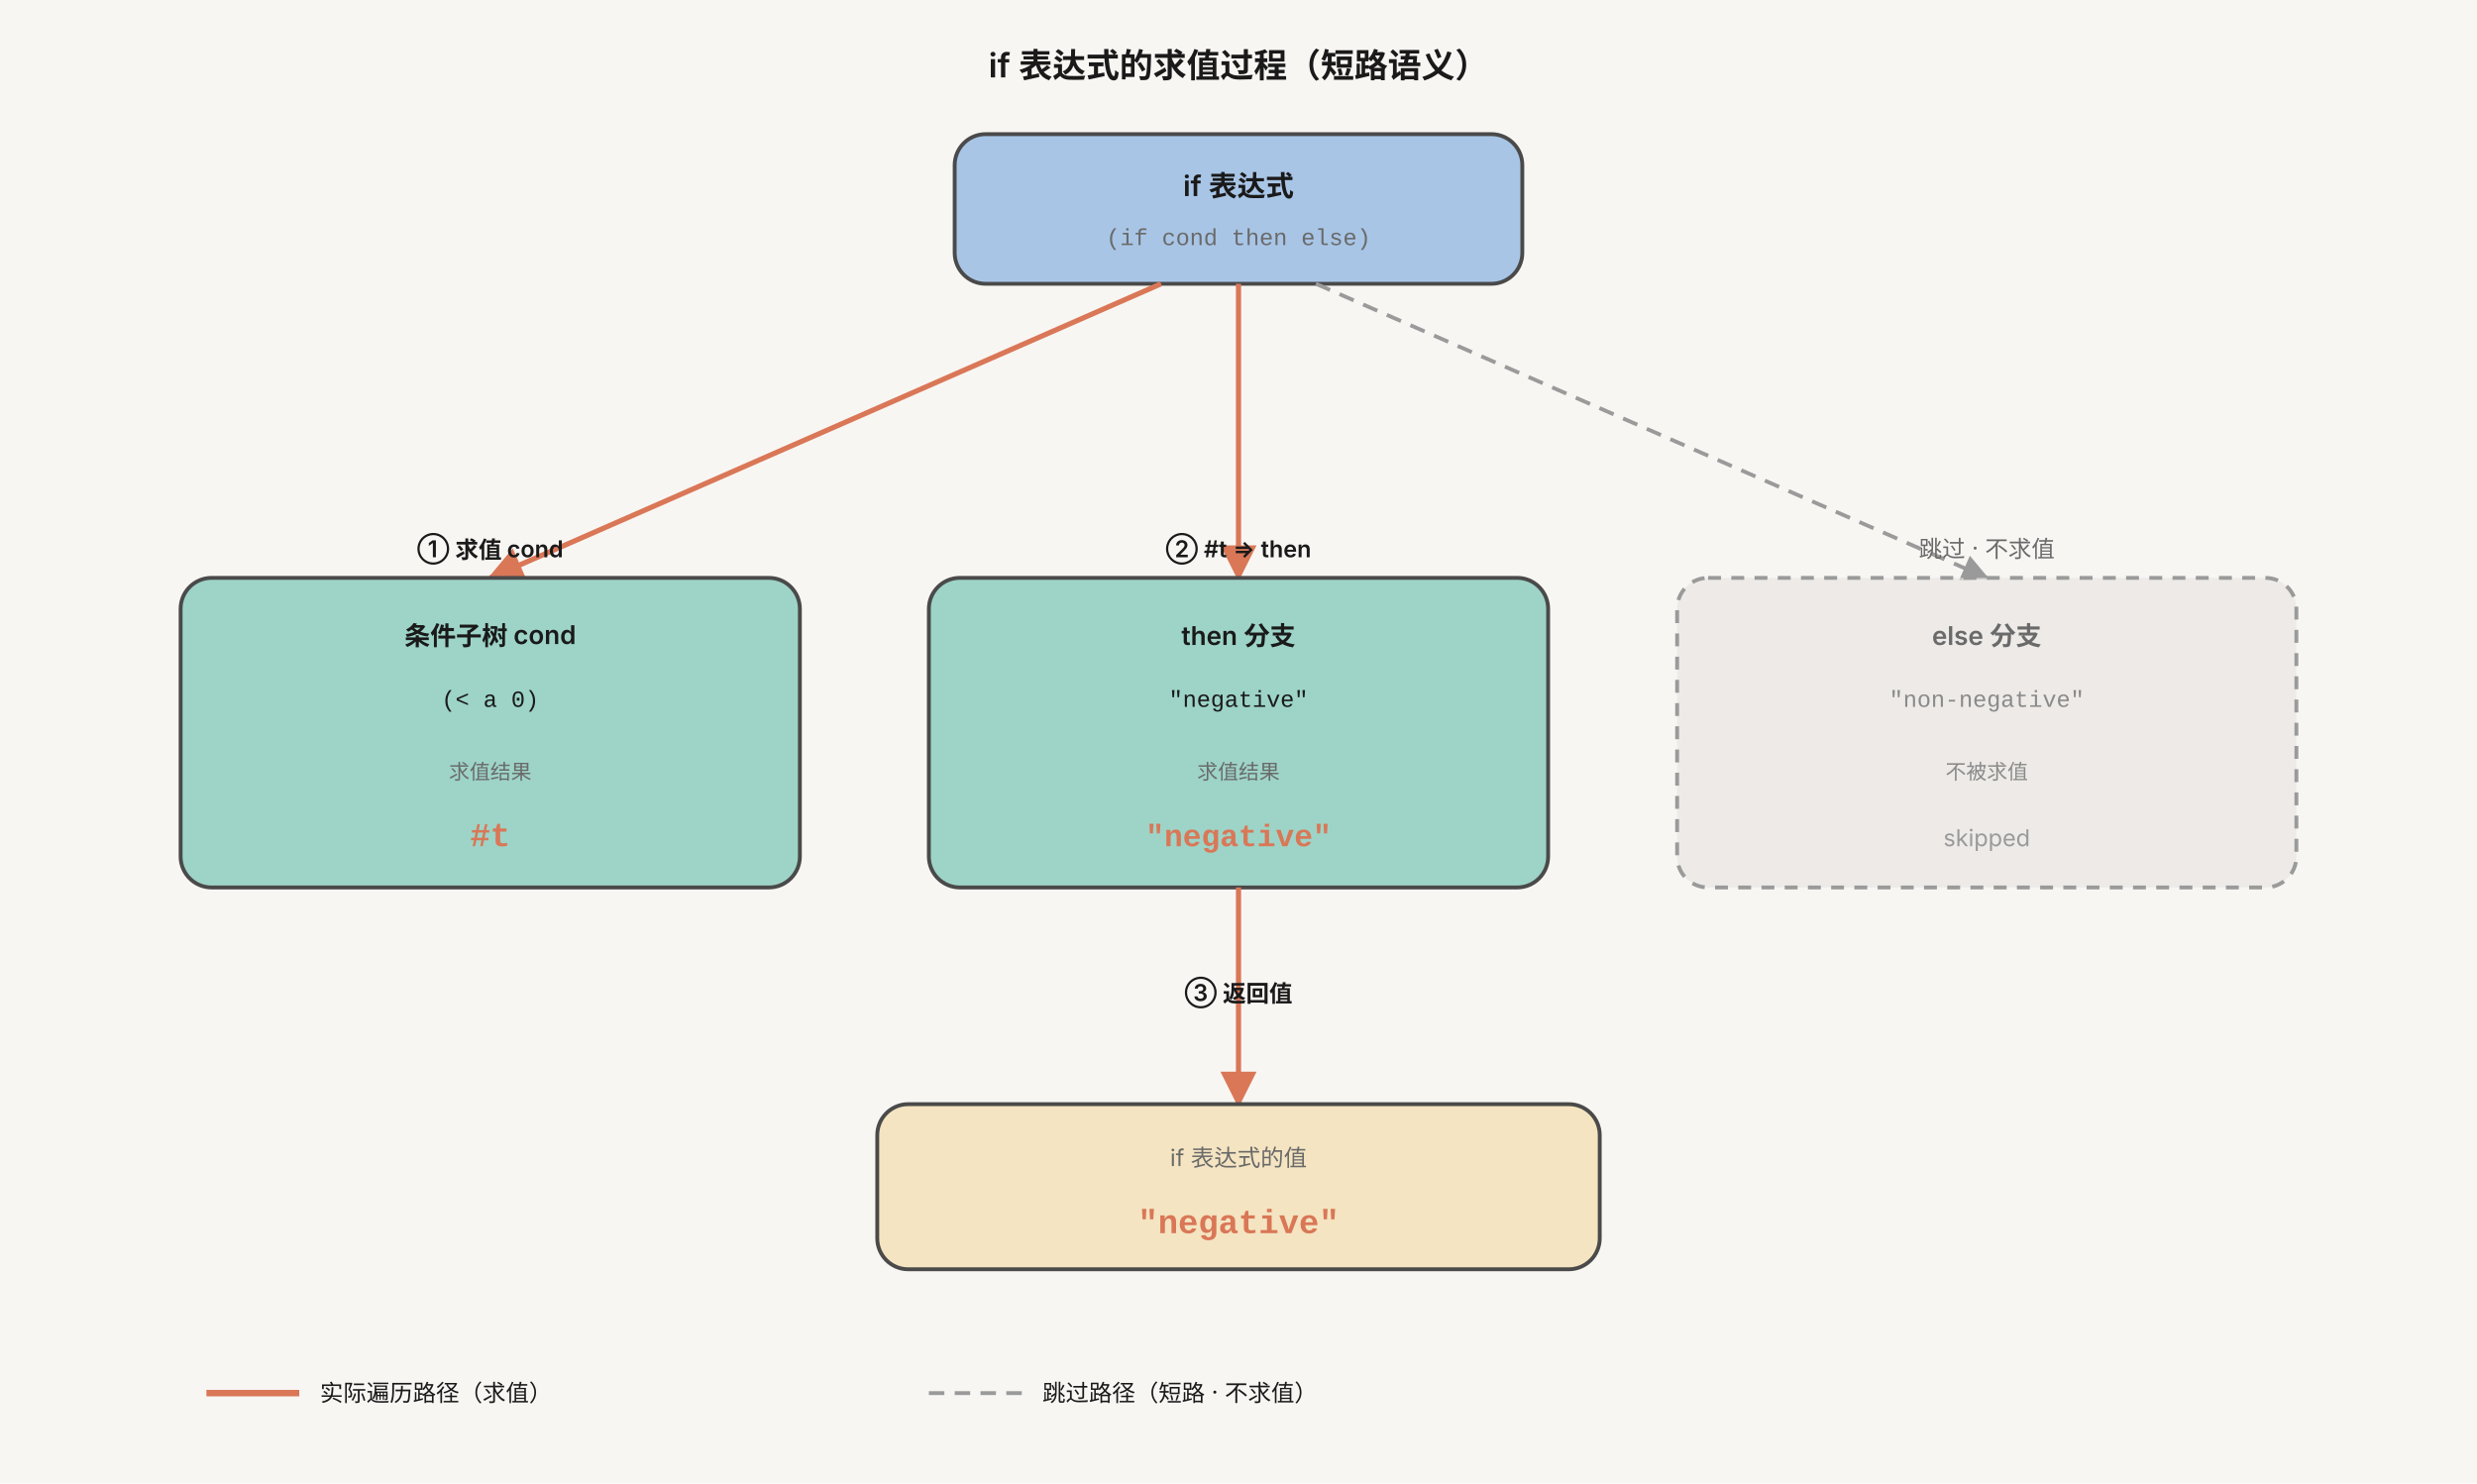
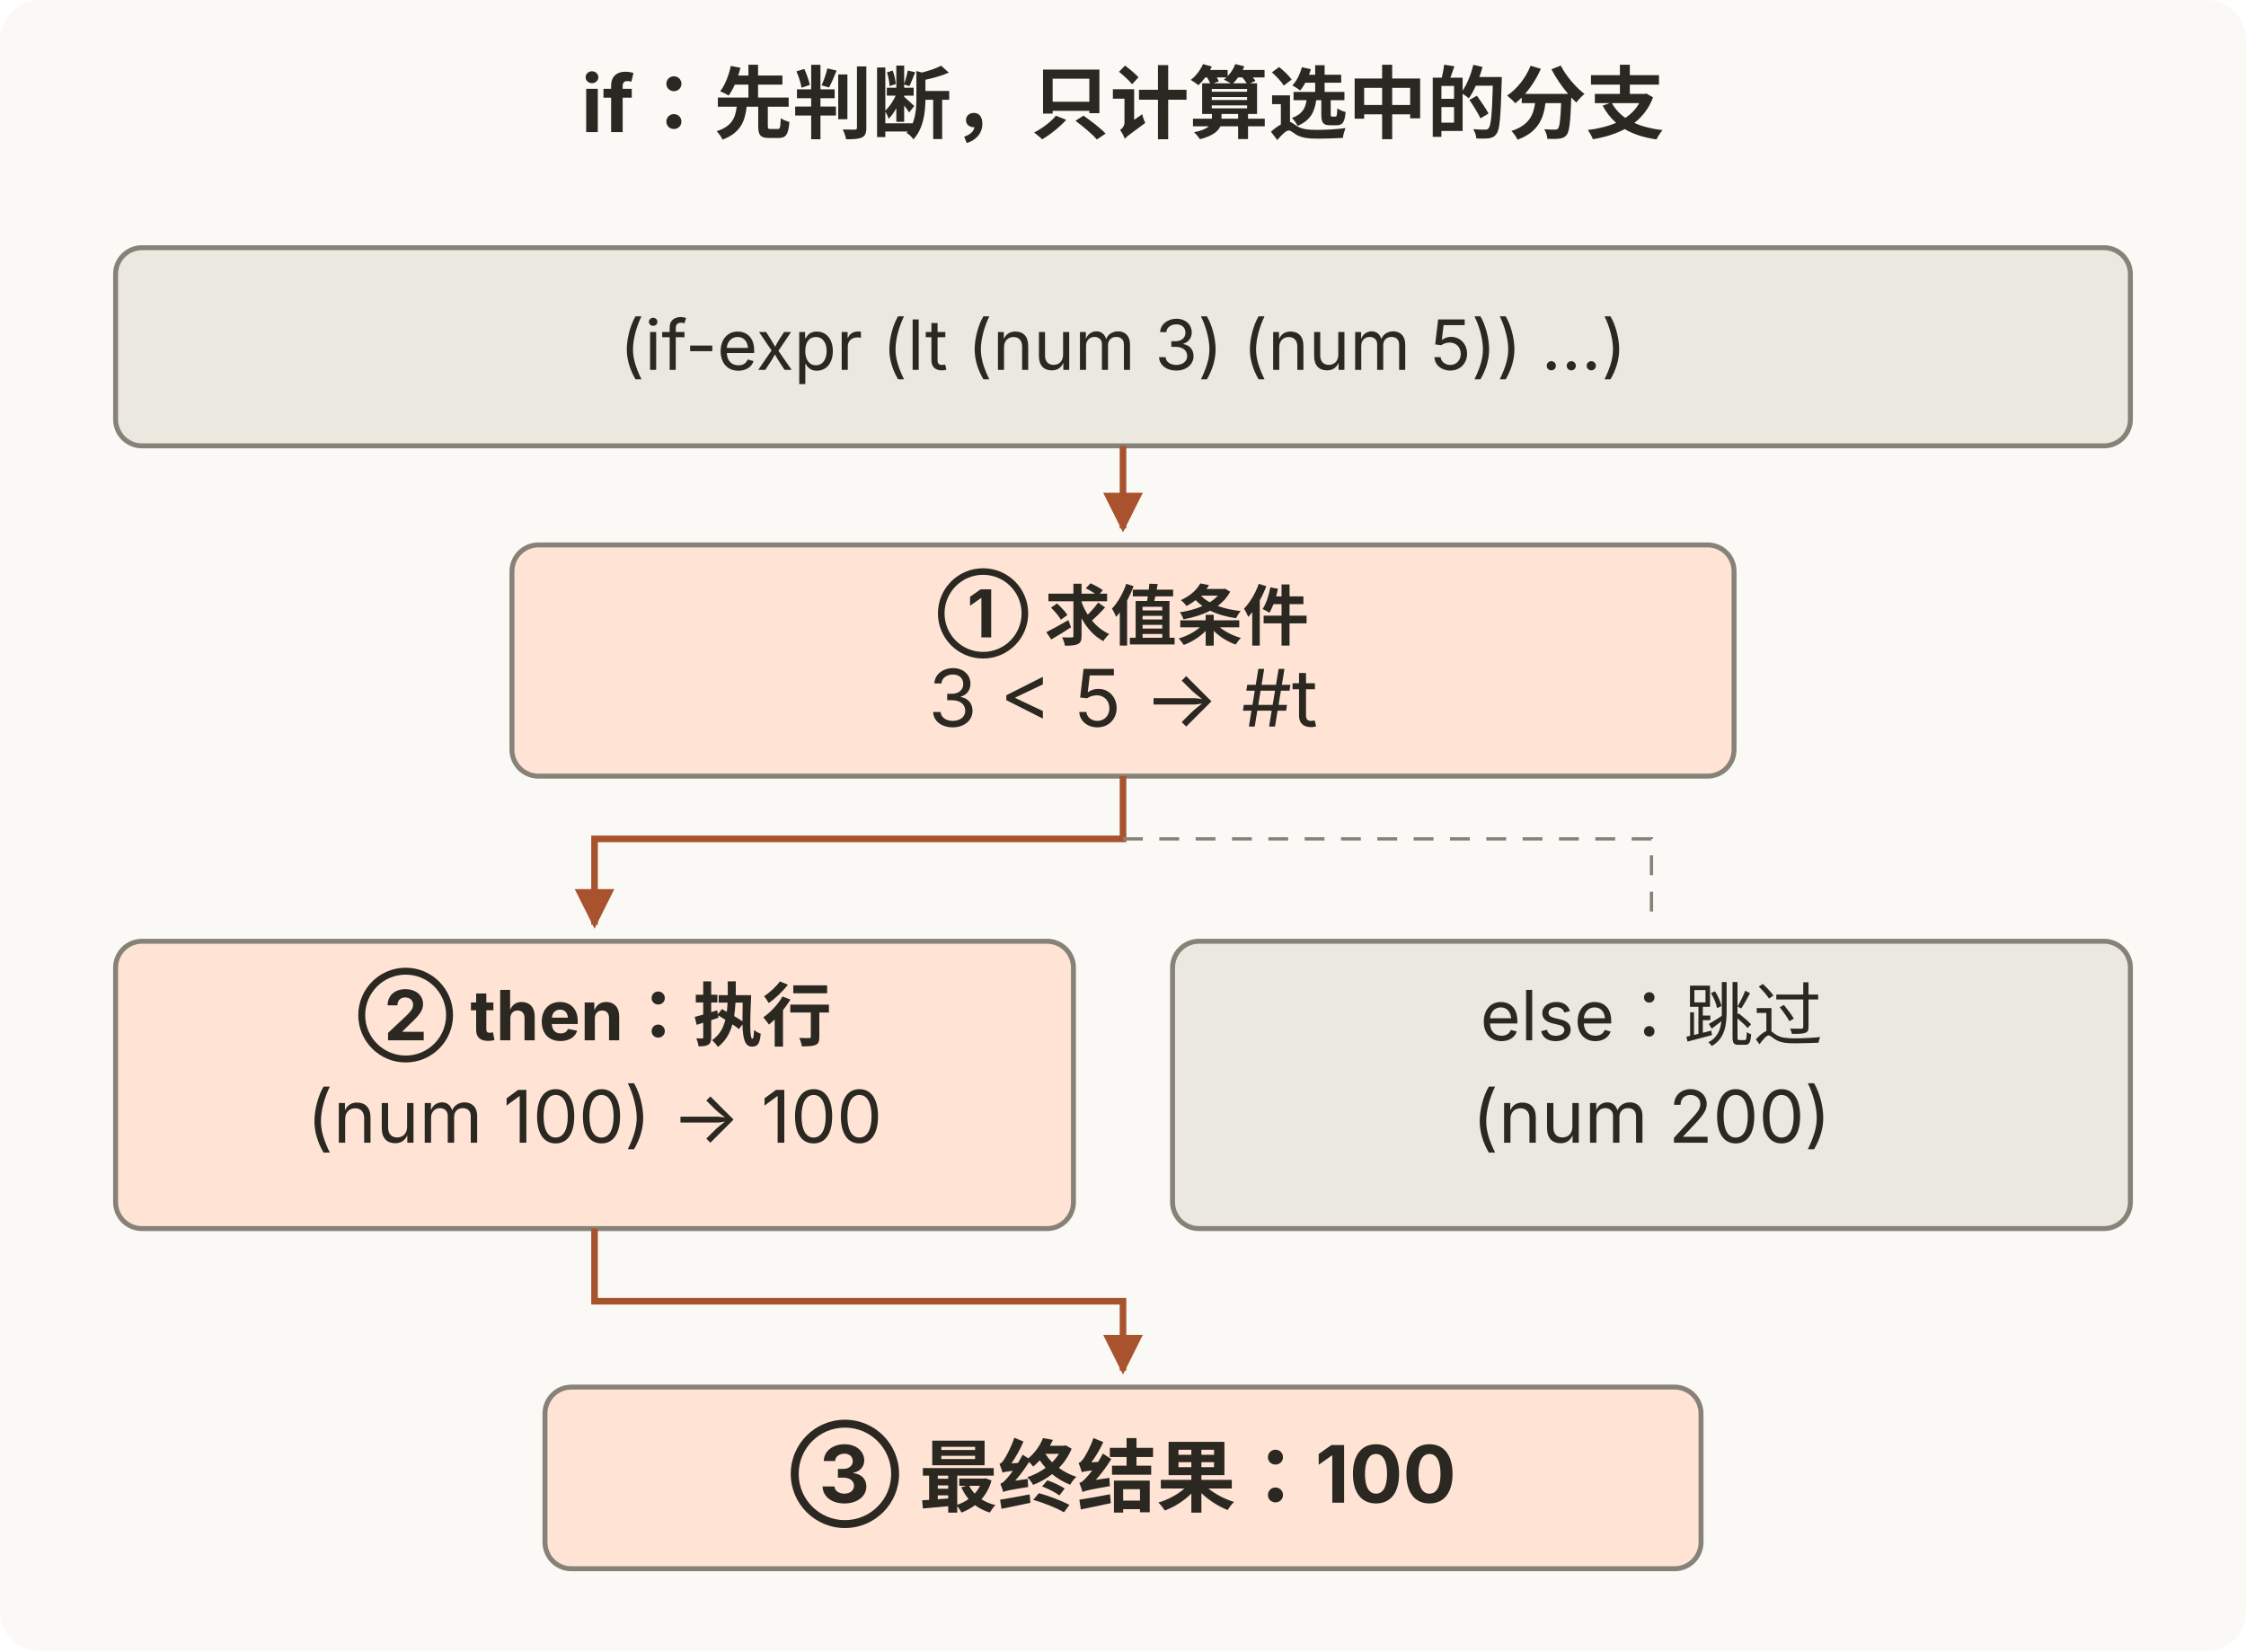
- <svg xmlns="http://www.w3.org/2000/svg" viewBox="0 0 960 575" font-family="'PingFang SC', 'Microsoft YaHei', -apple-system, BlinkMacSystemFont, 'Segoe UI', sans-serif">
+ <svg xmlns="http://www.w3.org/2000/svg" viewBox="0 0 680 500" role="img" aria-labelledby="t d">
  <defs>
-     <marker id="arrow-on" viewBox="0 0 10 10" refX="9" refY="5" markerWidth="7" markerHeight="7" orient="auto-start-reverse">
-       <path d="M0,0 L10,5 L0,10 z" fill="#d97757" />
-     </marker>
-     <marker id="arrow-off" viewBox="0 0 10 10" refX="9" refY="5" markerWidth="7" markerHeight="7" orient="auto-start-reverse">
-       <path d="M0,0 L10,5 L0,10 z" fill="#9a9a9a" />
+     <marker id="a" viewBox="0 0 10 10" refX="9" refY="5" markerWidth="6" markerHeight="6" orient="auto">
+       <path d="M0 0L10 5L0 10Z" fill="#A8532D" />
    </marker>
  </defs>
-   <rect x="0" y="0" width="960" height="575" fill="#f8f6f3" />
-   <text x="480" y="30" text-anchor="middle" font-size="13" font-weight="600" fill="#1a1a1a">if 表达式的求值过程（短路语义）</text>
-   <rect x="370" y="52" width="220" height="58" rx="12" fill="#a8c5e6" stroke="#4a4a4a" stroke-width="1.5" />
-   <text x="480" y="76" text-anchor="middle" font-size="11" font-weight="600" fill="#1a1a1a">if 表达式</text>
-   <text x="480" y="95" text-anchor="middle" font-size="9" fill="#6a6a6a" font-family="'JetBrains Mono','Consolas','Courier New',monospace">(if cond then else)</text>
-   <line x1="450" y1="110" x2="190" y2="224" stroke="#d97757" stroke-width="2" marker-end="url(#arrow-on)" />
-   <line x1="480" y1="110" x2="480" y2="224" stroke="#d97757" stroke-width="2" marker-end="url(#arrow-on)" />
-   <line x1="510" y1="110" x2="770" y2="224" stroke="#9a9a9a" stroke-width="1.5" stroke-dasharray="6,4" marker-end="url(#arrow-off)" />
-   <text x="190" y="216" text-anchor="middle" font-size="9" font-weight="600" fill="#1a1a1a">① 求值 cond</text>
-   <text x="480" y="216" text-anchor="middle" font-size="9" font-weight="600" fill="#1a1a1a">② #t ⇒ then</text>
-   <text x="770" y="216" text-anchor="middle" font-size="9" fill="#6a6a6a">跳过 · 不求值</text>
-   <rect x="70" y="224" width="240" height="120" rx="12" fill="#9dd4c7" stroke="#4a4a4a" stroke-width="1.5" />
-   <text x="190" y="250" text-anchor="middle" font-size="10" font-weight="600" fill="#1a1a1a">条件子树 cond</text>
-   <text x="190" y="274" text-anchor="middle" font-size="9" fill="#1a1a1a" font-family="'JetBrains Mono','Consolas','Courier New',monospace">(&lt; a 0)</text>
-   <text x="190" y="302" text-anchor="middle" font-size="8" fill="#6a6a6a">求值结果</text>
-   <text x="190" y="328" text-anchor="middle" font-size="13" font-weight="600" fill="#d97757" font-family="'JetBrains Mono','Consolas','Courier New',monospace">#t</text>
-   <rect x="360" y="224" width="240" height="120" rx="12" fill="#9dd4c7" stroke="#4a4a4a" stroke-width="1.5" />
-   <text x="480" y="250" text-anchor="middle" font-size="10" font-weight="600" fill="#1a1a1a">then 分支</text>
-   <text x="480" y="274" text-anchor="middle" font-size="9" fill="#1a1a1a" font-family="'JetBrains Mono','Consolas','Courier New',monospace">"negative"</text>
-   <text x="480" y="302" text-anchor="middle" font-size="8" fill="#6a6a6a">求值结果</text>
-   <text x="480" y="328" text-anchor="middle" font-size="12" font-weight="600" fill="#d97757" font-family="'JetBrains Mono','Consolas','Courier New',monospace">"negative"</text>
-   <rect x="650" y="224" width="240" height="120" rx="12" fill="#e8e6e3" fill-opacity="0.7" stroke="#9a9a9a" stroke-width="1.5" stroke-dasharray="5,4" />
-   <text x="770" y="250" text-anchor="middle" font-size="10" font-weight="600" fill="#6a6a6a">else 分支</text>
-   <text x="770" y="274" text-anchor="middle" font-size="9" fill="#8a8a8a" font-family="'JetBrains Mono','Consolas','Courier New',monospace">"non-negative"</text>
-   <text x="770" y="302" text-anchor="middle" font-size="8" fill="#8a8a8a">不被求值</text>
-   <text x="770" y="328" text-anchor="middle" font-size="9" fill="#9a9a9a">skipped</text>
-   <line x1="480" y1="344" x2="480" y2="428" stroke="#d97757" stroke-width="2" marker-end="url(#arrow-on)" />
-   <text x="480" y="388" text-anchor="middle" font-size="9" font-weight="600" fill="#1a1a1a">③ 返回值</text>
-   <rect x="340" y="428" width="280" height="64" rx="12" fill="#f4e4c1" stroke="#4a4a4a" stroke-width="1.5" />
-   <text x="480" y="452" text-anchor="middle" font-size="9" fill="#6a6a6a">if 表达式的值</text>
-   <text x="480" y="478" text-anchor="middle" font-size="13" font-weight="600" fill="#d97757" font-family="'JetBrains Mono','Consolas','Courier New',monospace">"negative"</text>
-   <line x1="80" y1="540" x2="116" y2="540" stroke="#d97757" stroke-width="2.5" />
-   <text x="124" y="540" text-anchor="start" dominant-baseline="middle" font-size="9" fill="#1a1a1a">实际遍历路径（求值）</text>
-   <line x1="360" y1="540" x2="396" y2="540" stroke="#9a9a9a" stroke-width="1.5" stroke-dasharray="6,4" />
-   <text x="404" y="540" text-anchor="start" dominant-baseline="middle" font-size="9" fill="#1a1a1a">跳过路径（短路 · 不求值）</text>
+   <rect width="680" height="500" rx="12" fill="#FAF9F6" />
+   <g font-family="Inter, PingFang SC, Microsoft YaHei, system-ui, sans-serif" fill="#2A2820">
+     <text x="340" y="40" text-anchor="middle" font-size="24" font-weight="bold">if：先判断，只计算选中的分支</text>
+     <rect x="35" y="75" width="610" height="60" rx="8" fill="#EBE8E0" stroke="#878278" stroke-width="1.5" />
+     <text x="340" y="112" text-anchor="middle" font-size="21">(if-expr (lt (num 3) (num 5)) …)</text>
+     <path d="M340 135V160" fill="none" stroke="#A8532D" stroke-width="2" marker-end="url(#a)" />
+     <rect x="155" y="165" width="370" height="70" rx="8" fill="#FFE4D6" stroke="#878278" stroke-width="1.5" />
+     <text x="340" y="193" text-anchor="middle" font-size="20" font-weight="bold">① 求值条件</text>
+     <text x="340" y="220" text-anchor="middle" font-size="24">3 &lt; 5 → #t</text>
+     <path d="M340 235V254H180V280" fill="none" stroke="#A8532D" stroke-width="2" marker-end="url(#a)" />
+     <path d="M340 254H500V280" stroke="#878278" stroke-dasharray="6 5" fill="none" />
+     <rect x="35" y="285" width="290" height="87" rx="8" fill="#FFE4D6" stroke="#878278" stroke-width="1.5" />
+     <text x="180" y="315" text-anchor="middle" font-size="21" font-weight="bold">② then：执行</text>
+     <text x="180" y="346" text-anchor="middle" font-size="22">(num 100) → 100</text>
+     <rect x="355" y="285" width="290" height="87" rx="8" fill="#EBE8E0" stroke="#878278" stroke-width="1.5" />
+     <text x="500" y="315" text-anchor="middle" font-size="21">else：跳过</text>
+     <text x="500" y="346" text-anchor="middle" font-size="22">(num 200)</text>
+     <path d="M180 372V394H340V415" fill="none" stroke="#A8532D" stroke-width="2" marker-end="url(#a)" />
+     <rect x="165" y="420" width="350" height="55" rx="8" fill="#FFE4D6" stroke="#878278" stroke-width="1.5" />
+     <text x="340" y="455" text-anchor="middle" font-size="24" font-weight="bold">③ 最终结果：100</text>
+   </g>
</svg>
